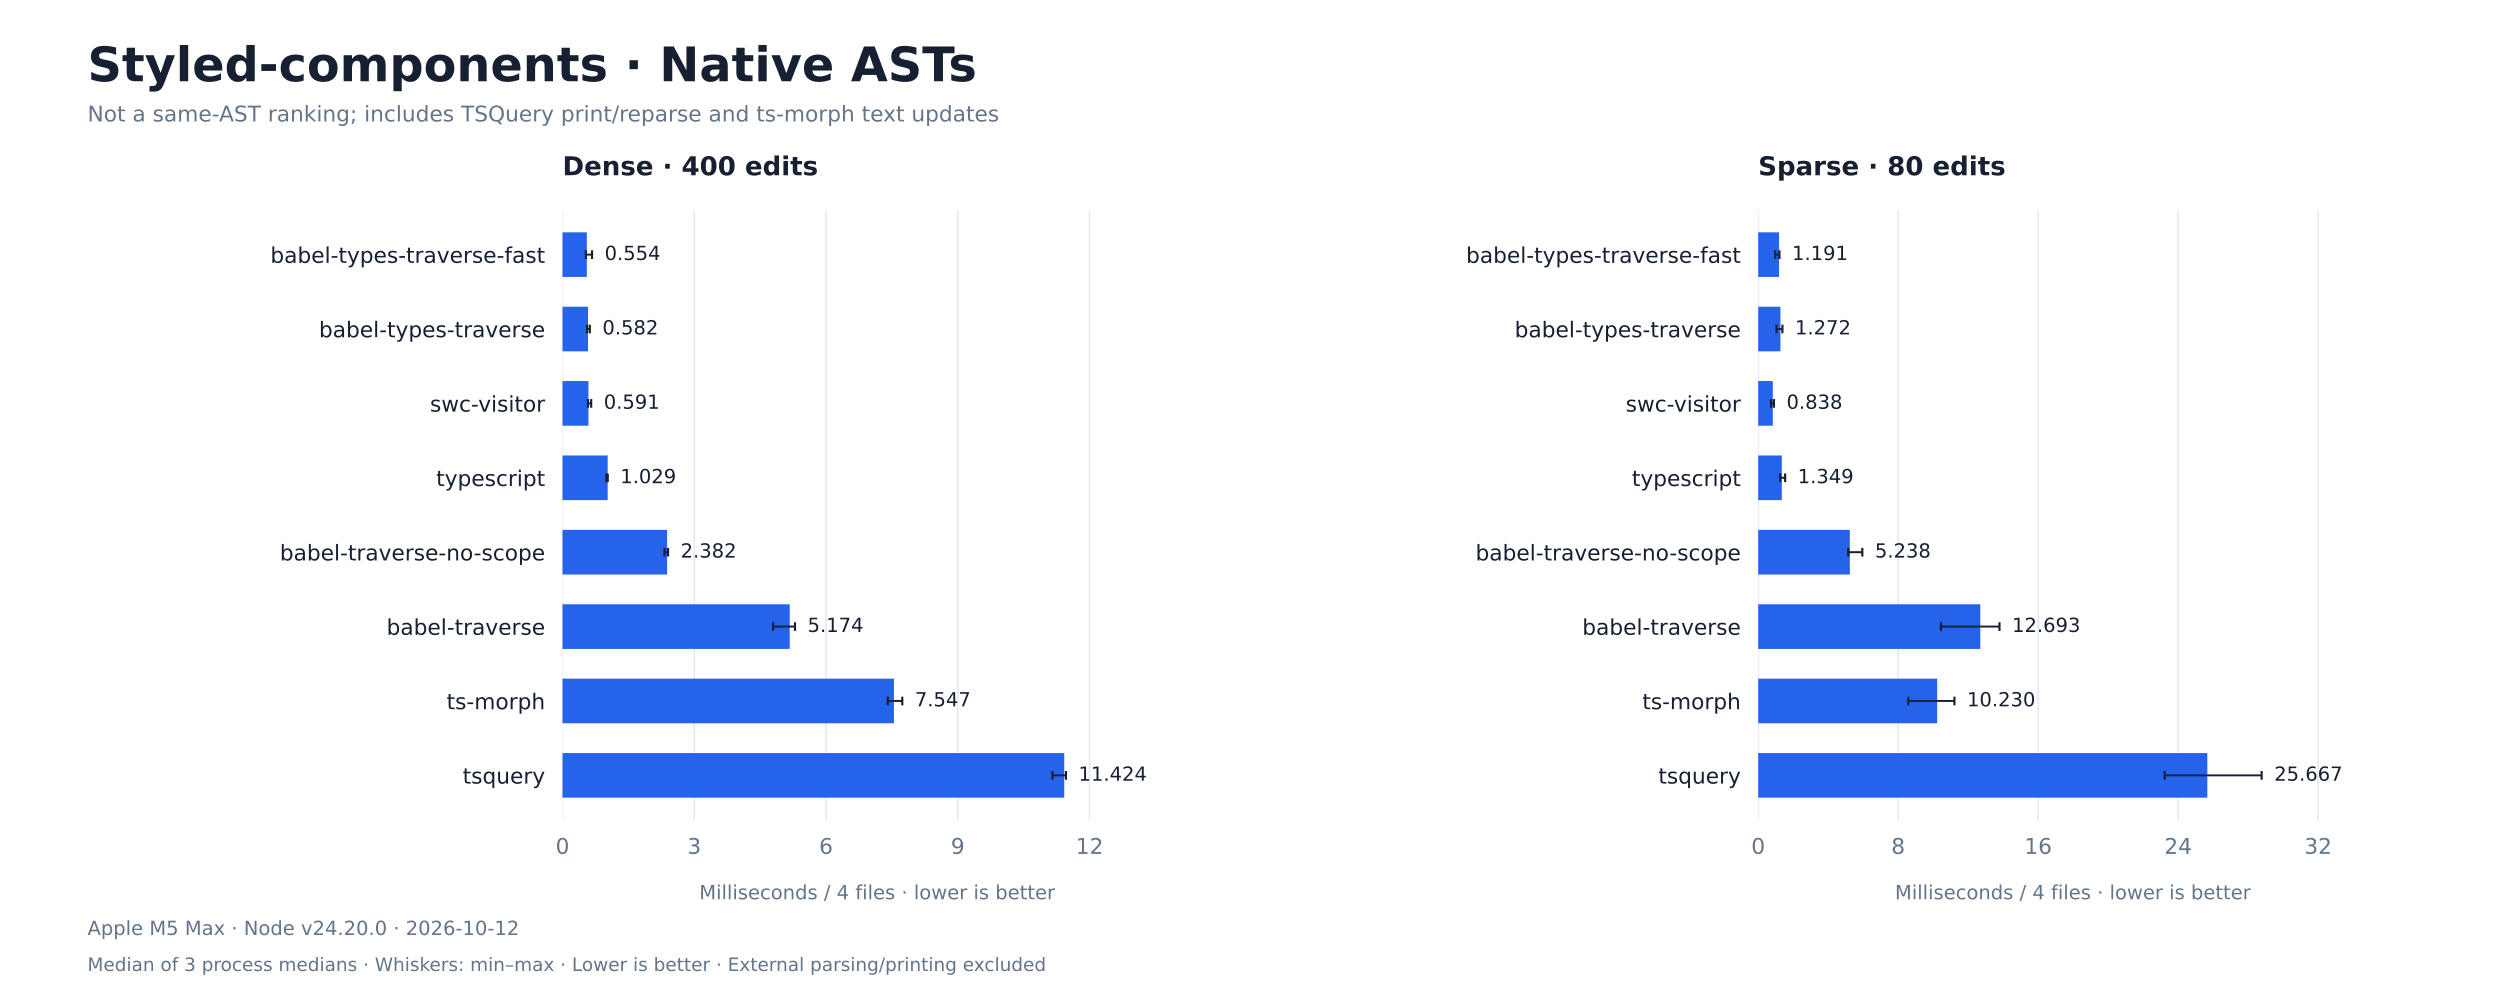
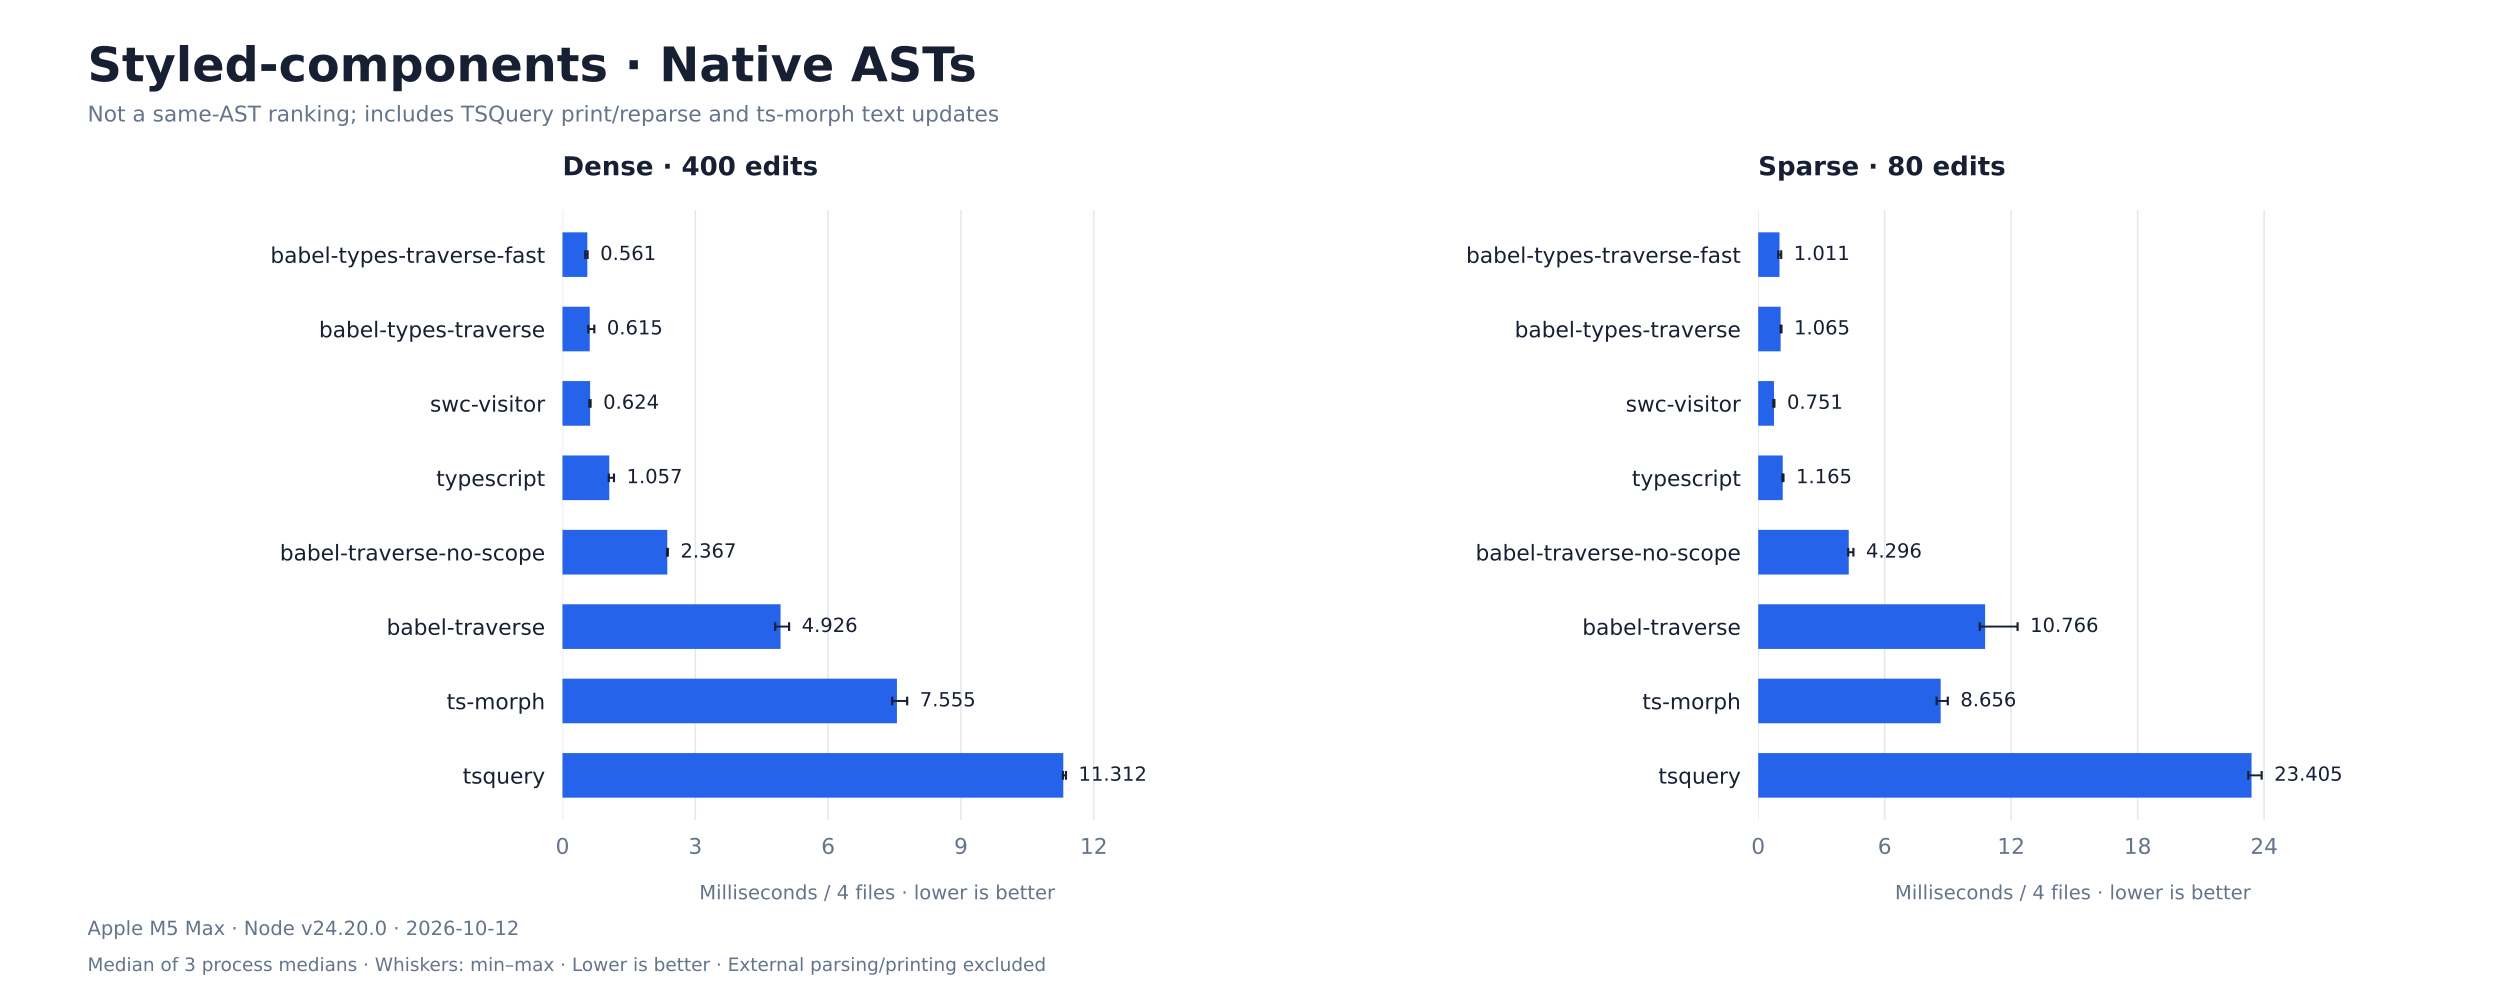
<svg xmlns="http://www.w3.org/2000/svg" xmlns:xlink="http://www.w3.org/1999/xlink" width="1152pt" height="460.8pt" viewBox="0 0 1152 460.8" version="1.1">
  <defs>
    <style type="text/css">*{stroke-linejoin: round; stroke-linecap: butt}</style>
  </defs>
  <g id="figure_1">
    <g id="patch_1">
      <path d="M 0 460.8 L 1152 460.8 L 1152 0 L 0 0 z " style="fill: #ffffff" />
    </g>
    <g id="axes_1">
      <g id="patch_2">
        <path d="M 259.2 377.856 L 549.186 377.856 L 549.186 96.768 L 259.2 96.768 z " style="fill: #ffffff" />
      </g>
      <g id="matplotlib.axis_1">
        <g id="xtick_1">
          <g id="line2d_1">
            <path d="M 259.2 377.856 L 259.2 96.768 " clip-path="url(#p7ad6d17c55)" style="fill: none; stroke: #e2e8f0; stroke-width: 0.7; stroke-linecap: square" />
          </g>
          <g id="line2d_2" />
          <g id="text_1">
            <text style="fill: #64748b; font: 10px 'DejaVu Sans'; text-anchor: middle" x="259.2" y="393.454" transform="rotate(-0 259.2 393.4544)">0</text>
          </g>
        </g>
        <g id="xtick_2">
          <g id="line2d_3">
-             <path d="M 319.915 377.856 L 319.915 96.768 " clip-path="url(#p7ad6d17c55)" style="fill: none; stroke: #e2e8f0; stroke-width: 0.7; stroke-linecap: square" />
+             <path d="M 320.401 377.856 L 320.401 96.768 " clip-path="url(#p7ad6d17c55)" style="fill: none; stroke: #e2e8f0; stroke-width: 0.7; stroke-linecap: square" />
          </g>
          <g id="line2d_4" />
          <g id="text_2">
-             <text style="fill: #64748b; font: 10px 'DejaVu Sans'; text-anchor: middle" x="319.915" y="393.454" transform="rotate(-0 319.915 393.4544)">3</text>
+             <text style="fill: #64748b; font: 10px 'DejaVu Sans'; text-anchor: middle" x="320.401" y="393.454" transform="rotate(-0 320.4006 393.4544)">3</text>
          </g>
        </g>
        <g id="xtick_3">
          <g id="line2d_5">
-             <path d="M 380.63 377.856 L 380.63 96.768 " clip-path="url(#p7ad6d17c55)" style="fill: none; stroke: #e2e8f0; stroke-width: 0.7; stroke-linecap: square" />
+             <path d="M 381.601 377.856 L 381.601 96.768 " clip-path="url(#p7ad6d17c55)" style="fill: none; stroke: #e2e8f0; stroke-width: 0.7; stroke-linecap: square" />
          </g>
          <g id="line2d_6" />
          <g id="text_3">
-             <text style="fill: #64748b; font: 10px 'DejaVu Sans'; text-anchor: middle" x="380.63" y="393.454" transform="rotate(-0 380.63 393.4544)">6</text>
+             <text style="fill: #64748b; font: 10px 'DejaVu Sans'; text-anchor: middle" x="381.601" y="393.454" transform="rotate(-0 381.6012 393.4544)">6</text>
          </g>
        </g>
        <g id="xtick_4">
          <g id="line2d_7">
-             <path d="M 441.345 377.856 L 441.345 96.768 " clip-path="url(#p7ad6d17c55)" style="fill: none; stroke: #e2e8f0; stroke-width: 0.7; stroke-linecap: square" />
+             <path d="M 442.802 377.856 L 442.802 96.768 " clip-path="url(#p7ad6d17c55)" style="fill: none; stroke: #e2e8f0; stroke-width: 0.7; stroke-linecap: square" />
          </g>
          <g id="line2d_8" />
          <g id="text_4">
-             <text style="fill: #64748b; font: 10px 'DejaVu Sans'; text-anchor: middle" x="441.345" y="393.454" transform="rotate(-0 441.3449 393.4544)">9</text>
+             <text style="fill: #64748b; font: 10px 'DejaVu Sans'; text-anchor: middle" x="442.802" y="393.454" transform="rotate(-0 442.8018 393.4544)">9</text>
          </g>
        </g>
        <g id="xtick_5">
          <g id="line2d_9">
-             <path d="M 502.06 377.856 L 502.06 96.768 " clip-path="url(#p7ad6d17c55)" style="fill: none; stroke: #e2e8f0; stroke-width: 0.7; stroke-linecap: square" />
+             <path d="M 504.002 377.856 L 504.002 96.768 " clip-path="url(#p7ad6d17c55)" style="fill: none; stroke: #e2e8f0; stroke-width: 0.7; stroke-linecap: square" />
          </g>
          <g id="line2d_10" />
          <g id="text_5">
-             <text style="fill: #64748b; font: 10px 'DejaVu Sans'; text-anchor: middle" x="502.06" y="393.454" transform="rotate(-0 502.0599 393.4544)">12</text>
+             <text style="fill: #64748b; font: 10px 'DejaVu Sans'; text-anchor: middle" x="504.002" y="393.454" transform="rotate(-0 504.0024 393.4544)">12</text>
          </g>
        </g>
        <g id="text_6">
          <text style="fill: #64748b; font: 9px 'DejaVu Sans'; text-anchor: middle" x="404.193" y="414.373" transform="rotate(-0 404.1931 414.3727)">Milliseconds / 4 files · lower is better</text>
        </g>
      </g>
      <g id="matplotlib.axis_2">
        <g id="ytick_1">
          <g id="line2d_11" />
          <g id="text_7">
            <text style="fill: #172033; font: 10px 'DejaVu Sans'; text-anchor: end" x="251.2" y="121.135" transform="rotate(-0 251.2 121.1346)">babel-types-traverse-fast</text>
          </g>
        </g>
        <g id="ytick_2">
          <g id="line2d_12" />
          <g id="text_8">
            <text style="fill: #172033; font: 10px 'DejaVu Sans'; text-anchor: end" x="251.2" y="155.414" transform="rotate(-0 251.2 155.4137)">babel-types-traverse</text>
          </g>
        </g>
        <g id="ytick_3">
          <g id="line2d_13" />
          <g id="text_9">
            <text style="fill: #172033; font: 10px 'DejaVu Sans'; text-anchor: end" x="251.2" y="189.693" transform="rotate(-0 251.2 189.6927)">swc-visitor</text>
          </g>
        </g>
        <g id="ytick_4">
          <g id="line2d_14" />
          <g id="text_10">
            <text style="fill: #172033; font: 10px 'DejaVu Sans'; text-anchor: end" x="251.2" y="223.972" transform="rotate(-0 251.2 223.9717)">typescript</text>
          </g>
        </g>
        <g id="ytick_5">
          <g id="line2d_15" />
          <g id="text_11">
            <text style="fill: #172033; font: 10px 'DejaVu Sans'; text-anchor: end" x="251.2" y="258.251" transform="rotate(-0 251.2 258.2507)">babel-traverse-no-scope</text>
          </g>
        </g>
        <g id="ytick_6">
          <g id="line2d_16" />
          <g id="text_12">
            <text style="fill: #172033; font: 10px 'DejaVu Sans'; text-anchor: end" x="251.2" y="292.53" transform="rotate(-0 251.2 292.5298)">babel-traverse</text>
          </g>
        </g>
        <g id="ytick_7">
          <g id="line2d_17" />
          <g id="text_13">
            <text style="fill: #172033; font: 10px 'DejaVu Sans'; text-anchor: end" x="251.2" y="326.809" transform="rotate(-0 251.2 326.8088)">ts-morph</text>
          </g>
        </g>
        <g id="ytick_8">
          <g id="line2d_18" />
          <g id="text_14">
            <text style="fill: #172033; font: 10px 'DejaVu Sans'; text-anchor: end" x="251.2" y="361.088" transform="rotate(-0 251.2 361.0878)">tsquery</text>
          </g>
        </g>
      </g>
      <g id="patch_3">
-         <path d="M 259.2 107.052 L 270.416 107.052 L 270.416 127.619 L 259.2 127.619 z " clip-path="url(#p7ad6d17c55)" style="fill: #2563eb" />
+         <path d="M 259.2 107.052 L 270.647 107.052 L 270.647 127.619 L 259.2 127.619 z " clip-path="url(#p7ad6d17c55)" style="fill: #2563eb" />
      </g>
      <g id="patch_4">
-         <path d="M 259.2 141.331 L 270.969 141.331 L 270.969 161.898 L 259.2 161.898 z " clip-path="url(#p7ad6d17c55)" style="fill: #2563eb" />
+         <path d="M 259.2 141.331 L 271.751 141.331 L 271.751 161.898 L 259.2 161.898 z " clip-path="url(#p7ad6d17c55)" style="fill: #2563eb" />
      </g>
      <g id="patch_5">
-         <path d="M 259.2 175.61 L 271.16 175.61 L 271.16 196.177 L 259.2 196.177 z " clip-path="url(#p7ad6d17c55)" style="fill: #2563eb" />
+         <path d="M 259.2 175.61 L 271.928 175.61 L 271.928 196.177 L 259.2 196.177 z " clip-path="url(#p7ad6d17c55)" style="fill: #2563eb" />
      </g>
      <g id="patch_6">
-         <path d="M 259.2 209.889 L 280.021 209.889 L 280.021 230.456 L 259.2 230.456 z " clip-path="url(#p7ad6d17c55)" style="fill: #2563eb" />
+         <path d="M 259.2 209.889 L 280.758 209.889 L 280.758 230.456 L 259.2 230.456 z " clip-path="url(#p7ad6d17c55)" style="fill: #2563eb" />
      </g>
      <g id="patch_7">
-         <path d="M 259.2 244.168 L 307.406 244.168 L 307.406 264.735 L 259.2 264.735 z " clip-path="url(#p7ad6d17c55)" style="fill: #2563eb" />
+         <path d="M 259.2 244.168 L 307.494 244.168 L 307.494 264.735 L 259.2 264.735 z " clip-path="url(#p7ad6d17c55)" style="fill: #2563eb" />
      </g>
      <g id="patch_8">
-         <path d="M 259.2 278.447 L 363.914 278.447 L 363.914 299.014 L 259.2 299.014 z " clip-path="url(#p7ad6d17c55)" style="fill: #2563eb" />
+         <path d="M 259.2 278.447 L 359.682 278.447 L 359.682 299.014 L 259.2 299.014 z " clip-path="url(#p7ad6d17c55)" style="fill: #2563eb" />
      </g>
      <g id="patch_9">
-         <path d="M 259.2 312.726 L 411.938 312.726 L 411.938 333.293 L 259.2 333.293 z " clip-path="url(#p7ad6d17c55)" style="fill: #2563eb" />
+         <path d="M 259.2 312.726 L 413.316 312.726 L 413.316 333.293 L 259.2 333.293 z " clip-path="url(#p7ad6d17c55)" style="fill: #2563eb" />
      </g>
      <g id="patch_10">
-         <path d="M 259.2 347.005 L 490.402 347.005 L 490.402 367.572 L 259.2 367.572 z " clip-path="url(#p7ad6d17c55)" style="fill: #2563eb" />
+         <path d="M 259.2 347.005 L 489.967 347.005 L 489.967 367.572 L 259.2 367.572 z " clip-path="url(#p7ad6d17c55)" style="fill: #2563eb" />
      </g>
      <g id="text_15">
-         <text style="fill: #172033; font: 9px 'DejaVu Sans'; text-anchor: start" x="278.611" y="119.819" transform="rotate(-0 278.6108 119.8189)">0.554</text>
+         <text style="fill: #172033; font: 9px 'DejaVu Sans'; text-anchor: start" x="276.565" y="119.819" transform="rotate(-0 276.565 119.8189)">0.561</text>
      </g>
      <g id="text_16">
-         <text style="fill: #172033; font: 9px 'DejaVu Sans'; text-anchor: start" x="277.582" y="154.098" transform="rotate(-0 277.5816 154.0979)">0.582</text>
+         <text style="fill: #172033; font: 9px 'DejaVu Sans'; text-anchor: start" x="279.646" y="154.098" transform="rotate(-0 279.6462 154.0979)">0.615</text>
      </g>
      <g id="text_17">
-         <text style="fill: #172033; font: 9px 'DejaVu Sans'; text-anchor: start" x="278.214" y="188.377" transform="rotate(-0 278.2145 188.3769)">0.591</text>
+         <text style="fill: #172033; font: 9px 'DejaVu Sans'; text-anchor: start" x="277.939" y="188.377" transform="rotate(-0 277.9386 188.3769)">0.624</text>
      </g>
      <g id="text_18">
-         <text style="fill: #172033; font: 9px 'DejaVu Sans'; text-anchor: start" x="285.829" y="222.656" transform="rotate(-0 285.8292 222.6559)">1.029</text>
+         <text style="fill: #172033; font: 9px 'DejaVu Sans'; text-anchor: start" x="288.72" y="222.656" transform="rotate(-0 288.7196 222.6559)">1.057</text>
      </g>
      <g id="text_19">
-         <text style="fill: #172033; font: 9px 'DejaVu Sans'; text-anchor: start" x="313.632" y="256.935" transform="rotate(-0 313.6315 256.935)">2.382</text>
+         <text style="fill: #172033; font: 9px 'DejaVu Sans'; text-anchor: start" x="313.56" y="256.935" transform="rotate(-0 313.5599 256.935)">2.367</text>
      </g>
      <g id="text_20">
-         <text style="fill: #172033; font: 9px 'DejaVu Sans'; text-anchor: start" x="372.128" y="291.214" transform="rotate(-0 372.1275 291.214)">5.174</text>
+         <text style="fill: #172033; font: 9px 'DejaVu Sans'; text-anchor: start" x="369.408" y="291.214" transform="rotate(-0 369.4084 291.214)">4.926</text>
      </g>
      <g id="text_21">
-         <text style="fill: #172033; font: 9px 'DejaVu Sans'; text-anchor: start" x="421.561" y="325.493" transform="rotate(-0 421.5613 325.493)">7.547</text>
+         <text style="fill: #172033; font: 9px 'DejaVu Sans'; text-anchor: start" x="423.826" y="325.493" transform="rotate(-0 423.8259 325.493)">7.555</text>
      </g>
      <g id="text_22">
-         <text style="fill: #172033; font: 9px 'DejaVu Sans'; text-anchor: start" x="496.989" y="359.772" transform="rotate(-0 496.9887 359.772)">11.424</text>
+         <text style="fill: #172033; font: 9px 'DejaVu Sans'; text-anchor: start" x="496.989" y="359.772" transform="rotate(-0 496.9887 359.772)">11.312</text>
      </g>
      <g id="text_23">
        <text style="fill: #172033; font: 700 12px 'DejaVu Sans'; text-anchor: start" x="259.2" y="80.768" transform="rotate(-0 259.2 80.768)">Dense · 400 edits</text>
      </g>
      <g id="LineCollection_1">
-         <path d="M 269.96 117.335 L 272.811 117.335 " clip-path="url(#p7ad6d17c55)" style="fill: none; stroke: #172033; stroke-width: 0.9" />
-         <path d="M 270.509 151.614 L 271.782 151.614 " clip-path="url(#p7ad6d17c55)" style="fill: none; stroke: #172033; stroke-width: 0.9" />
-         <path d="M 270.939 185.893 L 272.415 185.893 " clip-path="url(#p7ad6d17c55)" style="fill: none; stroke: #172033; stroke-width: 0.9" />
-         <path d="M 279.413 220.172 L 280.029 220.172 " clip-path="url(#p7ad6d17c55)" style="fill: none; stroke: #172033; stroke-width: 0.9" />
-         <path d="M 306.201 254.452 L 307.832 254.452 " clip-path="url(#p7ad6d17c55)" style="fill: none; stroke: #172033; stroke-width: 0.9" />
-         <path d="M 356.219 288.731 L 366.328 288.731 " clip-path="url(#p7ad6d17c55)" style="fill: none; stroke: #172033; stroke-width: 0.9" />
-         <path d="M 409.081 323.01 L 415.762 323.01 " clip-path="url(#p7ad6d17c55)" style="fill: none; stroke: #172033; stroke-width: 0.9" />
-         <path d="M 484.962 357.289 L 491.189 357.289 " clip-path="url(#p7ad6d17c55)" style="fill: none; stroke: #172033; stroke-width: 0.9" />
+         <path d="M 269.684 117.335 L 270.765 117.335 " clip-path="url(#p7ad6d17c55)" style="fill: none; stroke: #172033; stroke-width: 0.9" />
+         <path d="M 271.087 151.614 L 273.846 151.614 " clip-path="url(#p7ad6d17c55)" style="fill: none; stroke: #172033; stroke-width: 0.9" />
+         <path d="M 271.588 185.893 L 272.139 185.893 " clip-path="url(#p7ad6d17c55)" style="fill: none; stroke: #172033; stroke-width: 0.9" />
+         <path d="M 280.516 220.172 L 282.92 220.172 " clip-path="url(#p7ad6d17c55)" style="fill: none; stroke: #172033; stroke-width: 0.9" />
+         <path d="M 307.35 254.452 L 307.76 254.452 " clip-path="url(#p7ad6d17c55)" style="fill: none; stroke: #172033; stroke-width: 0.9" />
+         <path d="M 357.213 288.731 L 363.609 288.731 " clip-path="url(#p7ad6d17c55)" style="fill: none; stroke: #172033; stroke-width: 0.9" />
+         <path d="M 411.127 323.01 L 418.026 323.01 " clip-path="url(#p7ad6d17c55)" style="fill: none; stroke: #172033; stroke-width: 0.9" />
+         <path d="M 489.784 357.289 L 491.189 357.289 " clip-path="url(#p7ad6d17c55)" style="fill: none; stroke: #172033; stroke-width: 0.9" />
      </g>
      <g id="line2d_19">
        <defs>
          <path id="m82ea546049" d="M 0 2 L 0 -2 " style="stroke: #172033" />
        </defs>
        <g clip-path="url(#p7ad6d17c55)">
-           <use xlink:href="#m82ea546049" x="269.96" y="117.335" style="fill: #172033; stroke: #172033" />
-           <use xlink:href="#m82ea546049" x="270.509" y="151.614" style="fill: #172033; stroke: #172033" />
-           <use xlink:href="#m82ea546049" x="270.939" y="185.893" style="fill: #172033; stroke: #172033" />
-           <use xlink:href="#m82ea546049" x="279.413" y="220.172" style="fill: #172033; stroke: #172033" />
-           <use xlink:href="#m82ea546049" x="306.201" y="254.452" style="fill: #172033; stroke: #172033" />
-           <use xlink:href="#m82ea546049" x="356.219" y="288.731" style="fill: #172033; stroke: #172033" />
-           <use xlink:href="#m82ea546049" x="409.081" y="323.01" style="fill: #172033; stroke: #172033" />
-           <use xlink:href="#m82ea546049" x="484.962" y="357.289" style="fill: #172033; stroke: #172033" />
+           <use xlink:href="#m82ea546049" x="269.684" y="117.335" style="fill: #172033; stroke: #172033" />
+           <use xlink:href="#m82ea546049" x="271.087" y="151.614" style="fill: #172033; stroke: #172033" />
+           <use xlink:href="#m82ea546049" x="271.588" y="185.893" style="fill: #172033; stroke: #172033" />
+           <use xlink:href="#m82ea546049" x="280.516" y="220.172" style="fill: #172033; stroke: #172033" />
+           <use xlink:href="#m82ea546049" x="307.35" y="254.452" style="fill: #172033; stroke: #172033" />
+           <use xlink:href="#m82ea546049" x="357.213" y="288.731" style="fill: #172033; stroke: #172033" />
+           <use xlink:href="#m82ea546049" x="411.127" y="323.01" style="fill: #172033; stroke: #172033" />
+           <use xlink:href="#m82ea546049" x="489.784" y="357.289" style="fill: #172033; stroke: #172033" />
        </g>
      </g>
      <g id="line2d_20">
        <g clip-path="url(#p7ad6d17c55)">
-           <use xlink:href="#m82ea546049" x="272.811" y="117.335" style="fill: #172033; stroke: #172033" />
-           <use xlink:href="#m82ea546049" x="271.782" y="151.614" style="fill: #172033; stroke: #172033" />
-           <use xlink:href="#m82ea546049" x="272.415" y="185.893" style="fill: #172033; stroke: #172033" />
-           <use xlink:href="#m82ea546049" x="280.029" y="220.172" style="fill: #172033; stroke: #172033" />
-           <use xlink:href="#m82ea546049" x="307.832" y="254.452" style="fill: #172033; stroke: #172033" />
-           <use xlink:href="#m82ea546049" x="366.328" y="288.731" style="fill: #172033; stroke: #172033" />
-           <use xlink:href="#m82ea546049" x="415.762" y="323.01" style="fill: #172033; stroke: #172033" />
+           <use xlink:href="#m82ea546049" x="270.765" y="117.335" style="fill: #172033; stroke: #172033" />
+           <use xlink:href="#m82ea546049" x="273.846" y="151.614" style="fill: #172033; stroke: #172033" />
+           <use xlink:href="#m82ea546049" x="272.139" y="185.893" style="fill: #172033; stroke: #172033" />
+           <use xlink:href="#m82ea546049" x="282.92" y="220.172" style="fill: #172033; stroke: #172033" />
+           <use xlink:href="#m82ea546049" x="307.76" y="254.452" style="fill: #172033; stroke: #172033" />
+           <use xlink:href="#m82ea546049" x="363.609" y="288.731" style="fill: #172033; stroke: #172033" />
+           <use xlink:href="#m82ea546049" x="418.026" y="323.01" style="fill: #172033; stroke: #172033" />
          <use xlink:href="#m82ea546049" x="491.189" y="357.289" style="fill: #172033; stroke: #172033" />
        </g>
      </g>
    </g>
    <g id="axes_2">
      <g id="patch_11">
        <path d="M 810.174 377.856 L 1100.16 377.856 L 1100.16 96.768 L 810.174 96.768 z " style="fill: #ffffff" />
      </g>
      <g id="matplotlib.axis_3">
        <g id="xtick_6">
          <g id="line2d_21">
            <path d="M 810.174 377.856 L 810.174 96.768 " clip-path="url(#p70b5d48625)" style="fill: none; stroke: #e2e8f0; stroke-width: 0.7; stroke-linecap: square" />
          </g>
          <g id="line2d_22" />
          <g id="text_24">
            <text style="fill: #64748b; font: 10px 'DejaVu Sans'; text-anchor: middle" x="810.174" y="393.454" transform="rotate(-0 810.1738 393.4544)">0</text>
          </g>
        </g>
        <g id="xtick_7">
          <g id="line2d_23">
-             <path d="M 874.678 377.856 L 874.678 96.768 " clip-path="url(#p70b5d48625)" style="fill: none; stroke: #e2e8f0; stroke-width: 0.7; stroke-linecap: square" />
+             <path d="M 868.456 377.856 L 868.456 96.768 " clip-path="url(#p70b5d48625)" style="fill: none; stroke: #e2e8f0; stroke-width: 0.7; stroke-linecap: square" />
          </g>
          <g id="line2d_24" />
          <g id="text_25">
-             <text style="fill: #64748b; font: 10px 'DejaVu Sans'; text-anchor: middle" x="874.678" y="393.454" transform="rotate(-0 874.6781 393.4544)">8</text>
+             <text style="fill: #64748b; font: 10px 'DejaVu Sans'; text-anchor: middle" x="868.456" y="393.454" transform="rotate(-0 868.4558 393.4544)">6</text>
          </g>
        </g>
        <g id="xtick_8">
          <g id="line2d_25">
-             <path d="M 939.182 377.856 L 939.182 96.768 " clip-path="url(#p70b5d48625)" style="fill: none; stroke: #e2e8f0; stroke-width: 0.7; stroke-linecap: square" />
+             <path d="M 926.738 377.856 L 926.738 96.768 " clip-path="url(#p70b5d48625)" style="fill: none; stroke: #e2e8f0; stroke-width: 0.7; stroke-linecap: square" />
          </g>
          <g id="line2d_26" />
          <g id="text_26">
-             <text style="fill: #64748b; font: 10px 'DejaVu Sans'; text-anchor: middle" x="939.182" y="393.454" transform="rotate(-0 939.1823 393.4544)">16</text>
+             <text style="fill: #64748b; font: 10px 'DejaVu Sans'; text-anchor: middle" x="926.738" y="393.454" transform="rotate(-0 926.7377 393.4544)">12</text>
          </g>
        </g>
        <g id="xtick_9">
          <g id="line2d_27">
-             <path d="M 1003.687 377.856 L 1003.687 96.768 " clip-path="url(#p70b5d48625)" style="fill: none; stroke: #e2e8f0; stroke-width: 0.7; stroke-linecap: square" />
+             <path d="M 985.02 377.856 L 985.02 96.768 " clip-path="url(#p70b5d48625)" style="fill: none; stroke: #e2e8f0; stroke-width: 0.7; stroke-linecap: square" />
          </g>
          <g id="line2d_28" />
          <g id="text_27">
-             <text style="fill: #64748b; font: 10px 'DejaVu Sans'; text-anchor: middle" x="1003.687" y="393.454" transform="rotate(-0 1003.687 393.4544)">24</text>
+             <text style="fill: #64748b; font: 10px 'DejaVu Sans'; text-anchor: middle" x="985.02" y="393.454" transform="rotate(-0 985.0197 393.4544)">18</text>
          </g>
        </g>
        <g id="xtick_10">
          <g id="line2d_29">
-             <path d="M 1068.191 377.856 L 1068.191 96.768 " clip-path="url(#p70b5d48625)" style="fill: none; stroke: #e2e8f0; stroke-width: 0.7; stroke-linecap: square" />
+             <path d="M 1043.302 377.856 L 1043.302 96.768 " clip-path="url(#p70b5d48625)" style="fill: none; stroke: #e2e8f0; stroke-width: 0.7; stroke-linecap: square" />
          </g>
          <g id="line2d_30" />
          <g id="text_28">
-             <text style="fill: #64748b; font: 10px 'DejaVu Sans'; text-anchor: middle" x="1068.191" y="393.454" transform="rotate(-0 1068.191 393.4544)">32</text>
+             <text style="fill: #64748b; font: 10px 'DejaVu Sans'; text-anchor: middle" x="1043.302" y="393.454" transform="rotate(-0 1043.302 393.4544)">24</text>
          </g>
        </g>
        <g id="text_29">
          <text style="fill: #64748b; font: 9px 'DejaVu Sans'; text-anchor: middle" x="955.167" y="414.373" transform="rotate(-0 955.1669 414.3727)">Milliseconds / 4 files · lower is better</text>
        </g>
      </g>
      <g id="matplotlib.axis_4">
        <g id="ytick_9">
          <g id="line2d_31" />
          <g id="text_30">
            <text style="fill: #172033; font: 10px 'DejaVu Sans'; text-anchor: end" x="802.174" y="121.135" transform="rotate(-0 802.1738 121.1346)">babel-types-traverse-fast</text>
          </g>
        </g>
        <g id="ytick_10">
          <g id="line2d_32" />
          <g id="text_31">
            <text style="fill: #172033; font: 10px 'DejaVu Sans'; text-anchor: end" x="802.174" y="155.414" transform="rotate(-0 802.1738 155.4137)">babel-types-traverse</text>
          </g>
        </g>
        <g id="ytick_11">
          <g id="line2d_33" />
          <g id="text_32">
            <text style="fill: #172033; font: 10px 'DejaVu Sans'; text-anchor: end" x="802.174" y="189.693" transform="rotate(-0 802.1738 189.6927)">swc-visitor</text>
          </g>
        </g>
        <g id="ytick_12">
          <g id="line2d_34" />
          <g id="text_33">
            <text style="fill: #172033; font: 10px 'DejaVu Sans'; text-anchor: end" x="802.174" y="223.972" transform="rotate(-0 802.1738 223.9717)">typescript</text>
          </g>
        </g>
        <g id="ytick_13">
          <g id="line2d_35" />
          <g id="text_34">
            <text style="fill: #172033; font: 10px 'DejaVu Sans'; text-anchor: end" x="802.174" y="258.251" transform="rotate(-0 802.1738 258.2507)">babel-traverse-no-scope</text>
          </g>
        </g>
        <g id="ytick_14">
          <g id="line2d_36" />
          <g id="text_35">
            <text style="fill: #172033; font: 10px 'DejaVu Sans'; text-anchor: end" x="802.174" y="292.53" transform="rotate(-0 802.1738 292.5298)">babel-traverse</text>
          </g>
        </g>
        <g id="ytick_15">
          <g id="line2d_37" />
          <g id="text_36">
            <text style="fill: #172033; font: 10px 'DejaVu Sans'; text-anchor: end" x="802.174" y="326.809" transform="rotate(-0 802.1738 326.8088)">ts-morph</text>
          </g>
        </g>
        <g id="ytick_16">
          <g id="line2d_38" />
          <g id="text_37">
            <text style="fill: #172033; font: 10px 'DejaVu Sans'; text-anchor: end" x="802.174" y="361.088" transform="rotate(-0 802.1738 361.0878)">tsquery</text>
          </g>
        </g>
      </g>
      <g id="patch_12">
-         <path d="M 810.174 107.052 L 819.779 107.052 L 819.779 127.619 L 810.174 127.619 z " clip-path="url(#p70b5d48625)" style="fill: #2563eb" />
+         <path d="M 810.174 107.052 L 819.997 107.052 L 819.997 127.619 L 810.174 127.619 z " clip-path="url(#p70b5d48625)" style="fill: #2563eb" />
      </g>
      <g id="patch_13">
-         <path d="M 810.174 141.331 L 820.426 141.331 L 820.426 161.898 L 810.174 161.898 z " clip-path="url(#p70b5d48625)" style="fill: #2563eb" />
+         <path d="M 810.174 141.331 L 820.521 141.331 L 820.521 161.898 L 810.174 161.898 z " clip-path="url(#p70b5d48625)" style="fill: #2563eb" />
      </g>
      <g id="patch_14">
-         <path d="M 810.174 175.61 L 816.929 175.61 L 816.929 196.177 L 810.174 196.177 z " clip-path="url(#p70b5d48625)" style="fill: #2563eb" />
+         <path d="M 810.174 175.61 L 817.468 175.61 L 817.468 196.177 L 810.174 196.177 z " clip-path="url(#p70b5d48625)" style="fill: #2563eb" />
      </g>
      <g id="patch_15">
-         <path d="M 810.174 209.889 L 821.054 209.889 L 821.054 230.456 L 810.174 230.456 z " clip-path="url(#p70b5d48625)" style="fill: #2563eb" />
+         <path d="M 810.174 209.889 L 821.487 209.889 L 821.487 230.456 L 810.174 230.456 z " clip-path="url(#p70b5d48625)" style="fill: #2563eb" />
      </g>
      <g id="patch_16">
-         <path d="M 810.174 244.168 L 852.41 244.168 L 852.41 264.735 L 810.174 264.735 z " clip-path="url(#p70b5d48625)" style="fill: #2563eb" />
+         <path d="M 810.174 244.168 L 851.905 244.168 L 851.905 264.735 L 810.174 264.735 z " clip-path="url(#p70b5d48625)" style="fill: #2563eb" />
      </g>
      <g id="patch_17">
-         <path d="M 810.174 278.447 L 912.519 278.447 L 912.519 299.014 L 810.174 299.014 z " clip-path="url(#p70b5d48625)" style="fill: #2563eb" />
+         <path d="M 810.174 278.447 L 914.751 278.447 L 914.751 299.014 L 810.174 299.014 z " clip-path="url(#p70b5d48625)" style="fill: #2563eb" />
      </g>
      <g id="patch_18">
-         <path d="M 810.174 312.726 L 892.659 312.726 L 892.659 333.293 L 810.174 333.293 z " clip-path="url(#p70b5d48625)" style="fill: #2563eb" />
+         <path d="M 810.174 312.726 L 894.26 312.726 L 894.26 333.293 L 810.174 333.293 z " clip-path="url(#p70b5d48625)" style="fill: #2563eb" />
      </g>
      <g id="patch_19">
-         <path d="M 810.174 347.005 L 1017.131 347.005 L 1017.131 367.572 L 810.174 367.572 z " clip-path="url(#p70b5d48625)" style="fill: #2563eb" />
+         <path d="M 810.174 347.005 L 1037.518 347.005 L 1037.518 367.572 L 810.174 367.572 z " clip-path="url(#p70b5d48625)" style="fill: #2563eb" />
      </g>
      <g id="text_38">
-         <text style="fill: #172033; font: 9px 'DejaVu Sans'; text-anchor: start" x="825.768" y="119.819" transform="rotate(-0 825.7684 119.8189)">1.191</text>
+         <text style="fill: #172033; font: 9px 'DejaVu Sans'; text-anchor: start" x="826.576" y="119.819" transform="rotate(-0 826.576 119.8189)">1.011</text>
      </g>
      <g id="text_39">
-         <text style="fill: #172033; font: 9px 'DejaVu Sans'; text-anchor: start" x="827.138" y="154.098" transform="rotate(-0 827.1381 154.0979)">1.272</text>
+         <text style="fill: #172033; font: 9px 'DejaVu Sans'; text-anchor: start" x="826.702" y="154.098" transform="rotate(-0 826.7019 154.0979)">1.065</text>
      </g>
      <g id="text_40">
-         <text style="fill: #172033; font: 9px 'DejaVu Sans'; text-anchor: start" x="823.231" y="188.377" transform="rotate(-0 823.2313 188.3769)">0.838</text>
+         <text style="fill: #172033; font: 9px 'DejaVu Sans'; text-anchor: start" x="823.447" y="188.377" transform="rotate(-0 823.4466 188.3769)">0.751</text>
      </g>
      <g id="text_41">
-         <text style="fill: #172033; font: 9px 'DejaVu Sans'; text-anchor: start" x="828.387" y="222.656" transform="rotate(-0 828.3872 222.6559)">1.349</text>
+         <text style="fill: #172033; font: 9px 'DejaVu Sans'; text-anchor: start" x="827.622" y="222.656" transform="rotate(-0 827.6218 222.6559)">1.165</text>
      </g>
      <g id="text_42">
-         <text style="fill: #172033; font: 9px 'DejaVu Sans'; text-anchor: start" x="863.958" y="256.935" transform="rotate(-0 863.9576 256.935)">5.238</text>
+         <text style="fill: #172033; font: 9px 'DejaVu Sans'; text-anchor: start" x="859.843" y="256.935" transform="rotate(-0 859.8434 256.935)">4.296</text>
      </g>
      <g id="text_43">
-         <text style="fill: #172033; font: 9px 'DejaVu Sans'; text-anchor: start" x="927.16" y="291.214" transform="rotate(-0 927.1601 291.214)">12.693</text>
+         <text style="fill: #172033; font: 9px 'DejaVu Sans'; text-anchor: start" x="935.501" y="291.214" transform="rotate(-0 935.5007 291.214)">10.766</text>
      </g>
      <g id="text_44">
-         <text style="fill: #172033; font: 9px 'DejaVu Sans'; text-anchor: start" x="906.408" y="325.493" transform="rotate(-0 906.408 325.493)">10.230</text>
+         <text style="fill: #172033; font: 9px 'DejaVu Sans'; text-anchor: start" x="903.343" y="325.493" transform="rotate(-0 903.3433 325.493)">8.656</text>
      </g>
      <g id="text_45">
-         <text style="fill: #172033; font: 9px 'DejaVu Sans'; text-anchor: start" x="1047.962" y="359.772" transform="rotate(-0 1047.962 359.772)">25.667</text>
+         <text style="fill: #172033; font: 9px 'DejaVu Sans'; text-anchor: start" x="1047.962" y="359.772" transform="rotate(-0 1047.962 359.772)">23.405</text>
      </g>
      <g id="text_46">
        <text style="fill: #172033; font: 700 12px 'DejaVu Sans'; text-anchor: start" x="810.174" y="80.768" transform="rotate(-0 810.1738 80.768)">Sparse · 80 edits</text>
      </g>
      <g id="LineCollection_2">
-         <path d="M 818.019 117.335 L 819.969 117.335 " clip-path="url(#p70b5d48625)" style="fill: none; stroke: #172033; stroke-width: 0.9" />
-         <path d="M 818.606 151.614 L 821.338 151.614 " clip-path="url(#p70b5d48625)" style="fill: none; stroke: #172033; stroke-width: 0.9" />
-         <path d="M 816.083 185.893 L 817.432 185.893 " clip-path="url(#p70b5d48625)" style="fill: none; stroke: #172033; stroke-width: 0.9" />
-         <path d="M 820.305 220.172 L 822.588 220.172 " clip-path="url(#p70b5d48625)" style="fill: none; stroke: #172033; stroke-width: 0.9" />
-         <path d="M 851.667 254.452 L 858.158 254.452 " clip-path="url(#p70b5d48625)" style="fill: none; stroke: #172033; stroke-width: 0.9" />
-         <path d="M 894.392 288.731 L 921.36 288.731 " clip-path="url(#p70b5d48625)" style="fill: none; stroke: #172033; stroke-width: 0.9" />
-         <path d="M 879.354 323.01 L 900.608 323.01 " clip-path="url(#p70b5d48625)" style="fill: none; stroke: #172033; stroke-width: 0.9" />
-         <path d="M 997.484 357.289 L 1042.163 357.289 " clip-path="url(#p70b5d48625)" style="fill: none; stroke: #172033; stroke-width: 0.9" />
+         <path d="M 819.442 117.335 L 820.776 117.335 " clip-path="url(#p70b5d48625)" style="fill: none; stroke: #172033; stroke-width: 0.9" />
+         <path d="M 820.499 151.614 L 820.902 151.614 " clip-path="url(#p70b5d48625)" style="fill: none; stroke: #172033; stroke-width: 0.9" />
+         <path d="M 817.123 185.893 L 817.647 185.893 " clip-path="url(#p70b5d48625)" style="fill: none; stroke: #172033; stroke-width: 0.9" />
+         <path d="M 821.292 220.172 L 821.822 220.172 " clip-path="url(#p70b5d48625)" style="fill: none; stroke: #172033; stroke-width: 0.9" />
+         <path d="M 851.662 254.452 L 854.044 254.452 " clip-path="url(#p70b5d48625)" style="fill: none; stroke: #172033; stroke-width: 0.9" />
+         <path d="M 912.272 288.731 L 929.701 288.731 " clip-path="url(#p70b5d48625)" style="fill: none; stroke: #172033; stroke-width: 0.9" />
+         <path d="M 892.4 323.01 L 897.544 323.01 " clip-path="url(#p70b5d48625)" style="fill: none; stroke: #172033; stroke-width: 0.9" />
+         <path d="M 1036.018 357.289 L 1042.163 357.289 " clip-path="url(#p70b5d48625)" style="fill: none; stroke: #172033; stroke-width: 0.9" />
      </g>
      <g id="line2d_39">
        <g clip-path="url(#p70b5d48625)">
-           <use xlink:href="#m82ea546049" x="818.019" y="117.335" style="fill: #172033; stroke: #172033" />
-           <use xlink:href="#m82ea546049" x="818.606" y="151.614" style="fill: #172033; stroke: #172033" />
-           <use xlink:href="#m82ea546049" x="816.083" y="185.893" style="fill: #172033; stroke: #172033" />
-           <use xlink:href="#m82ea546049" x="820.305" y="220.172" style="fill: #172033; stroke: #172033" />
-           <use xlink:href="#m82ea546049" x="851.667" y="254.452" style="fill: #172033; stroke: #172033" />
-           <use xlink:href="#m82ea546049" x="894.392" y="288.731" style="fill: #172033; stroke: #172033" />
-           <use xlink:href="#m82ea546049" x="879.354" y="323.01" style="fill: #172033; stroke: #172033" />
-           <use xlink:href="#m82ea546049" x="997.484" y="357.289" style="fill: #172033; stroke: #172033" />
+           <use xlink:href="#m82ea546049" x="819.442" y="117.335" style="fill: #172033; stroke: #172033" />
+           <use xlink:href="#m82ea546049" x="820.499" y="151.614" style="fill: #172033; stroke: #172033" />
+           <use xlink:href="#m82ea546049" x="817.123" y="185.893" style="fill: #172033; stroke: #172033" />
+           <use xlink:href="#m82ea546049" x="821.292" y="220.172" style="fill: #172033; stroke: #172033" />
+           <use xlink:href="#m82ea546049" x="851.662" y="254.452" style="fill: #172033; stroke: #172033" />
+           <use xlink:href="#m82ea546049" x="912.272" y="288.731" style="fill: #172033; stroke: #172033" />
+           <use xlink:href="#m82ea546049" x="892.4" y="323.01" style="fill: #172033; stroke: #172033" />
+           <use xlink:href="#m82ea546049" x="1036.018" y="357.289" style="fill: #172033; stroke: #172033" />
        </g>
      </g>
      <g id="line2d_40">
        <g clip-path="url(#p70b5d48625)">
-           <use xlink:href="#m82ea546049" x="819.969" y="117.335" style="fill: #172033; stroke: #172033" />
-           <use xlink:href="#m82ea546049" x="821.338" y="151.614" style="fill: #172033; stroke: #172033" />
-           <use xlink:href="#m82ea546049" x="817.432" y="185.893" style="fill: #172033; stroke: #172033" />
-           <use xlink:href="#m82ea546049" x="822.588" y="220.172" style="fill: #172033; stroke: #172033" />
-           <use xlink:href="#m82ea546049" x="858.158" y="254.452" style="fill: #172033; stroke: #172033" />
-           <use xlink:href="#m82ea546049" x="921.36" y="288.731" style="fill: #172033; stroke: #172033" />
-           <use xlink:href="#m82ea546049" x="900.608" y="323.01" style="fill: #172033; stroke: #172033" />
+           <use xlink:href="#m82ea546049" x="820.776" y="117.335" style="fill: #172033; stroke: #172033" />
+           <use xlink:href="#m82ea546049" x="820.902" y="151.614" style="fill: #172033; stroke: #172033" />
+           <use xlink:href="#m82ea546049" x="817.647" y="185.893" style="fill: #172033; stroke: #172033" />
+           <use xlink:href="#m82ea546049" x="821.822" y="220.172" style="fill: #172033; stroke: #172033" />
+           <use xlink:href="#m82ea546049" x="854.044" y="254.452" style="fill: #172033; stroke: #172033" />
+           <use xlink:href="#m82ea546049" x="929.701" y="288.731" style="fill: #172033; stroke: #172033" />
+           <use xlink:href="#m82ea546049" x="897.544" y="323.01" style="fill: #172033; stroke: #172033" />
          <use xlink:href="#m82ea546049" x="1042.163" y="357.289" style="fill: #172033; stroke: #172033" />
        </g>
      </g>
    </g>
    <g id="text_47">
      <text style="fill: #172033; font: 700 22px 'DejaVu Sans'; text-anchor: start" x="40.32" y="37.453" transform="rotate(-0 40.32 37.45256)">Styled-components · Native ASTs</text>
    </g>
    <g id="text_48">
      <text style="fill: #64748b; font: 10px 'DejaVu Sans'; text-anchor: start" x="40.32" y="55.982" transform="rotate(-0 40.32 55.98244)">Not a same-AST ranking; includes TSQuery print/reparse and ts-morph text updates</text>
    </g>
    <g id="text_49">
      <text style="fill: #64748b; font: 9px 'DejaVu Sans'; text-anchor: start" x="40.32" y="430.848" transform="rotate(-0 40.32 430.848)">Apple M5 Max · Node v24.20.0 · 2026-10-12</text>
    </g>
    <g id="text_50">
      <text style="fill: #64748b; font: 8.5px 'DejaVu Sans'; text-anchor: start" x="40.32" y="447.437" transform="rotate(-0 40.32 447.4368)">Median of 3 process medians · Whiskers: min–max · Lower is better · External parsing/printing excluded</text>
    </g>
  </g>
  <defs>
    <clipPath id="p7ad6d17c55">
      <rect x="259.2" y="96.768" width="289.986" height="281.088" />
    </clipPath>
    <clipPath id="p70b5d48625">
      <rect x="810.174" y="96.768" width="289.986" height="281.088" />
    </clipPath>
  </defs>
</svg>
